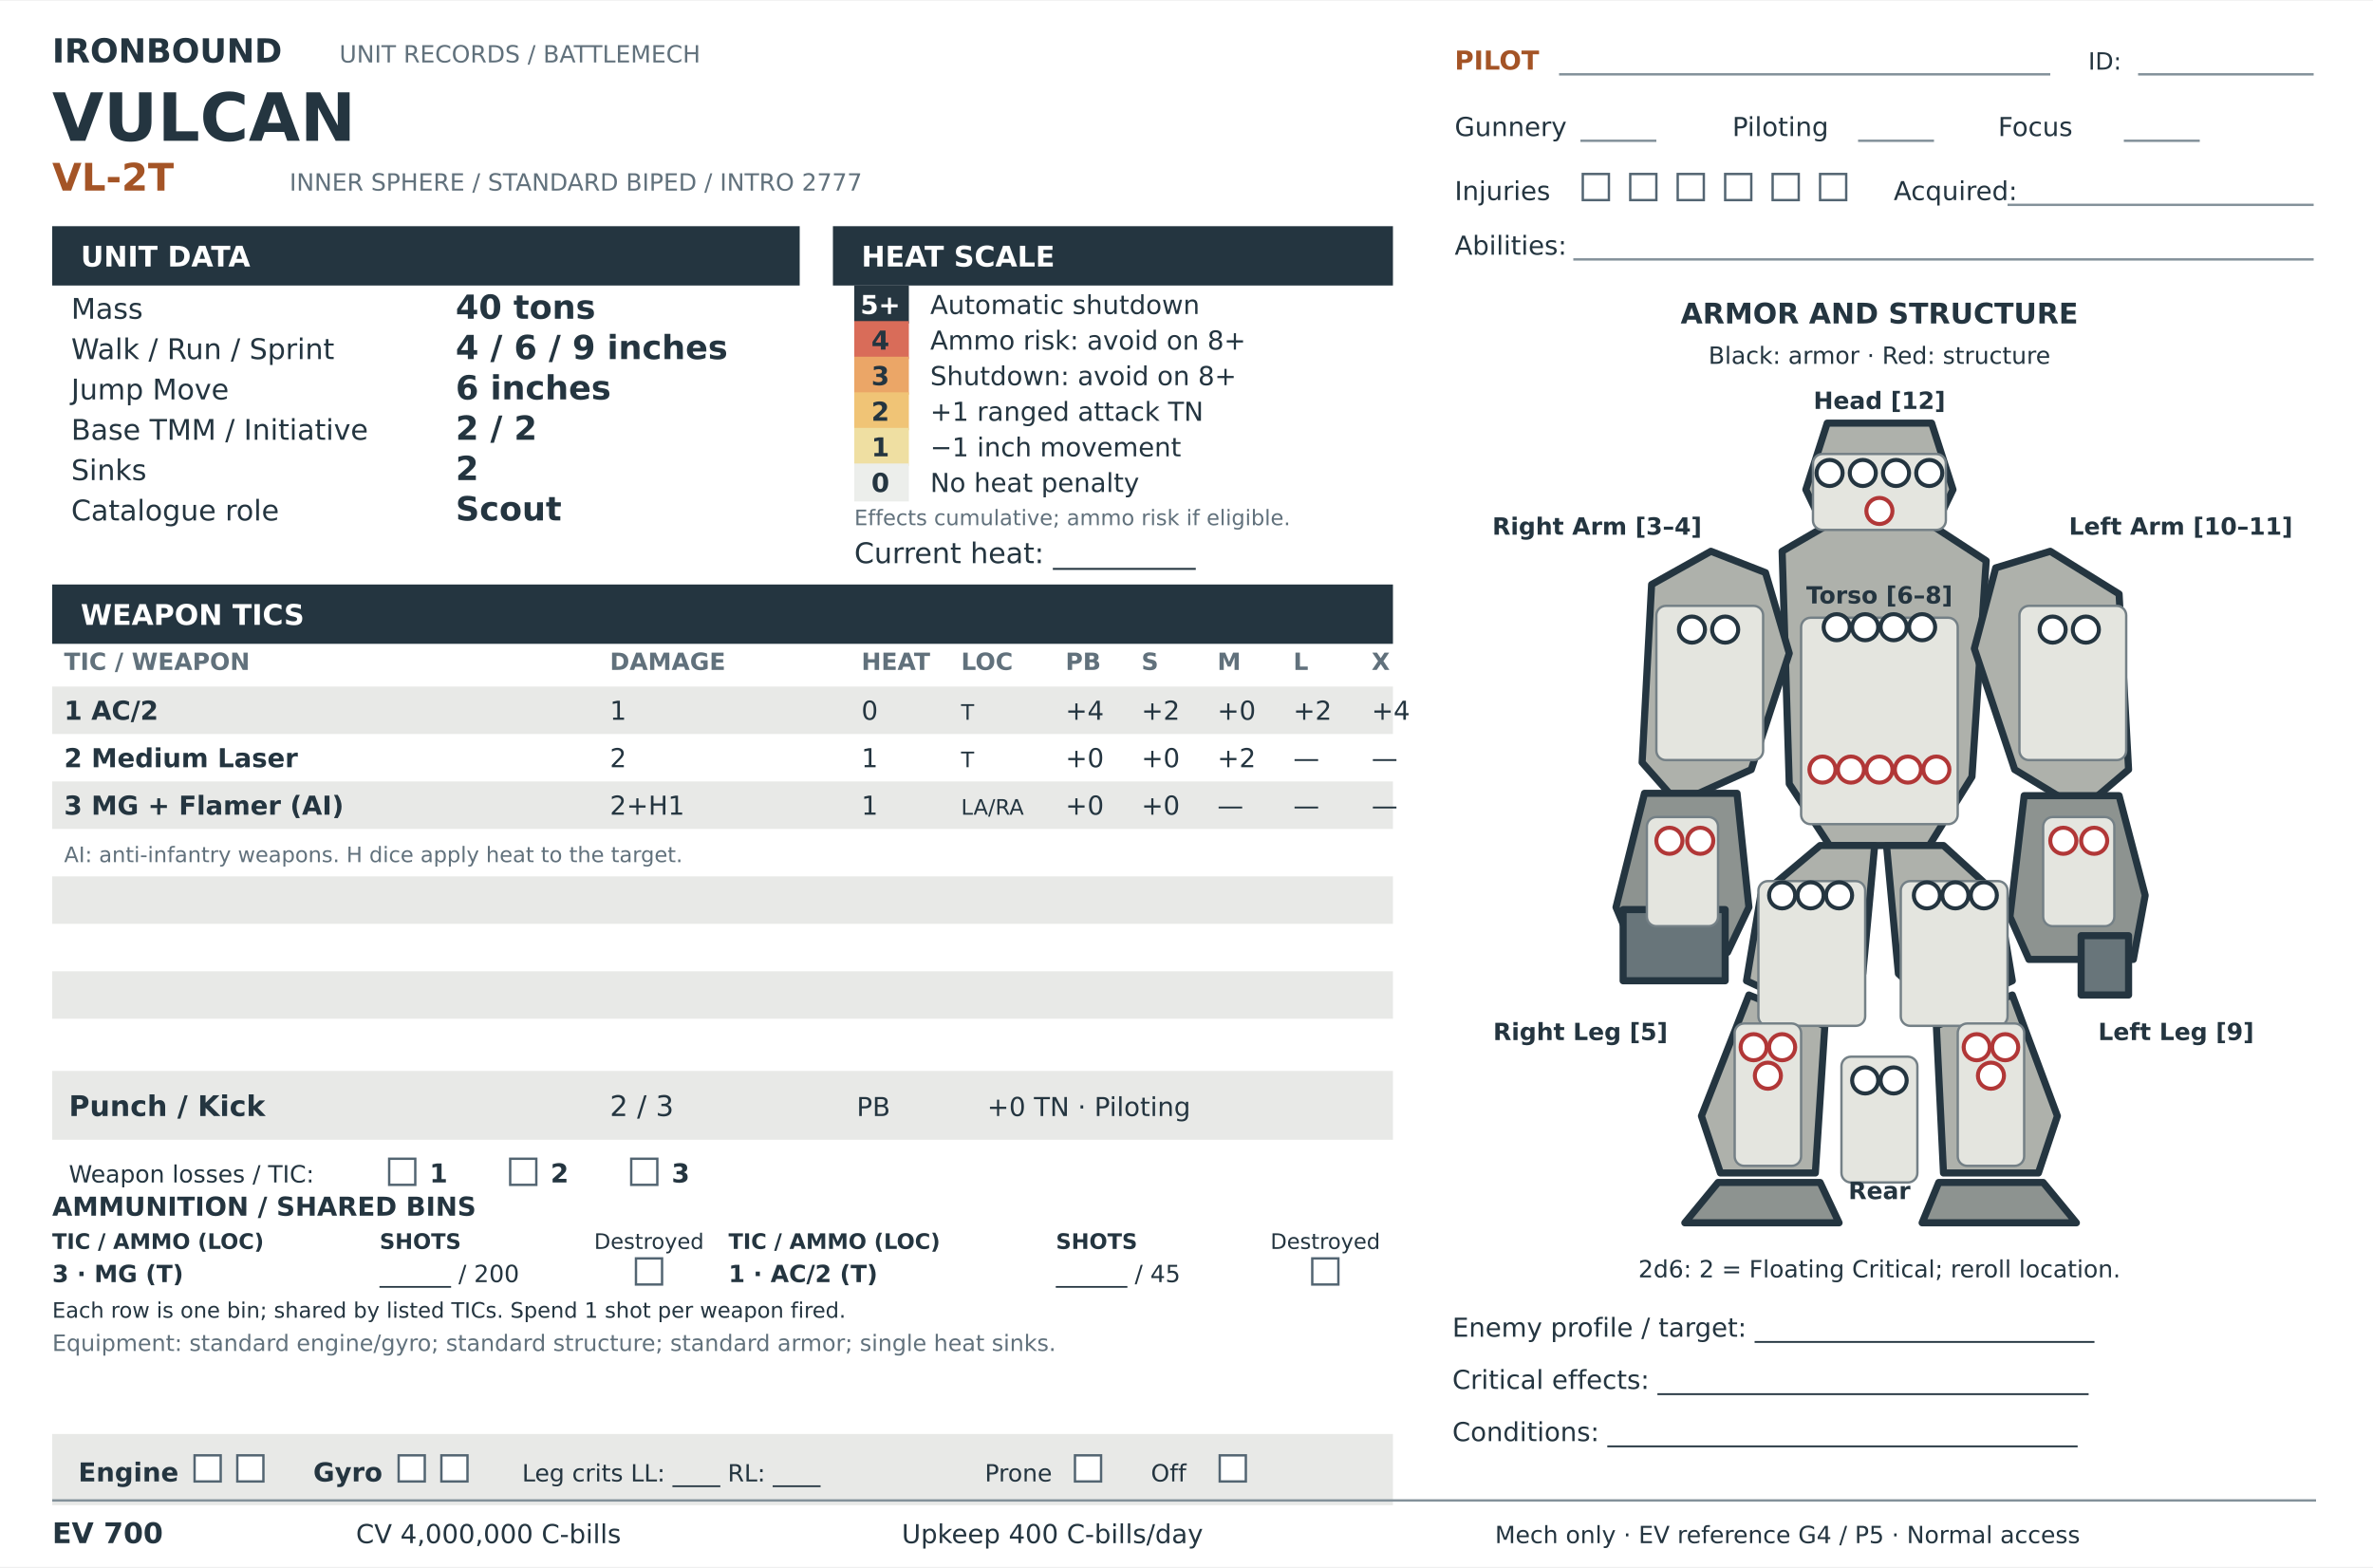
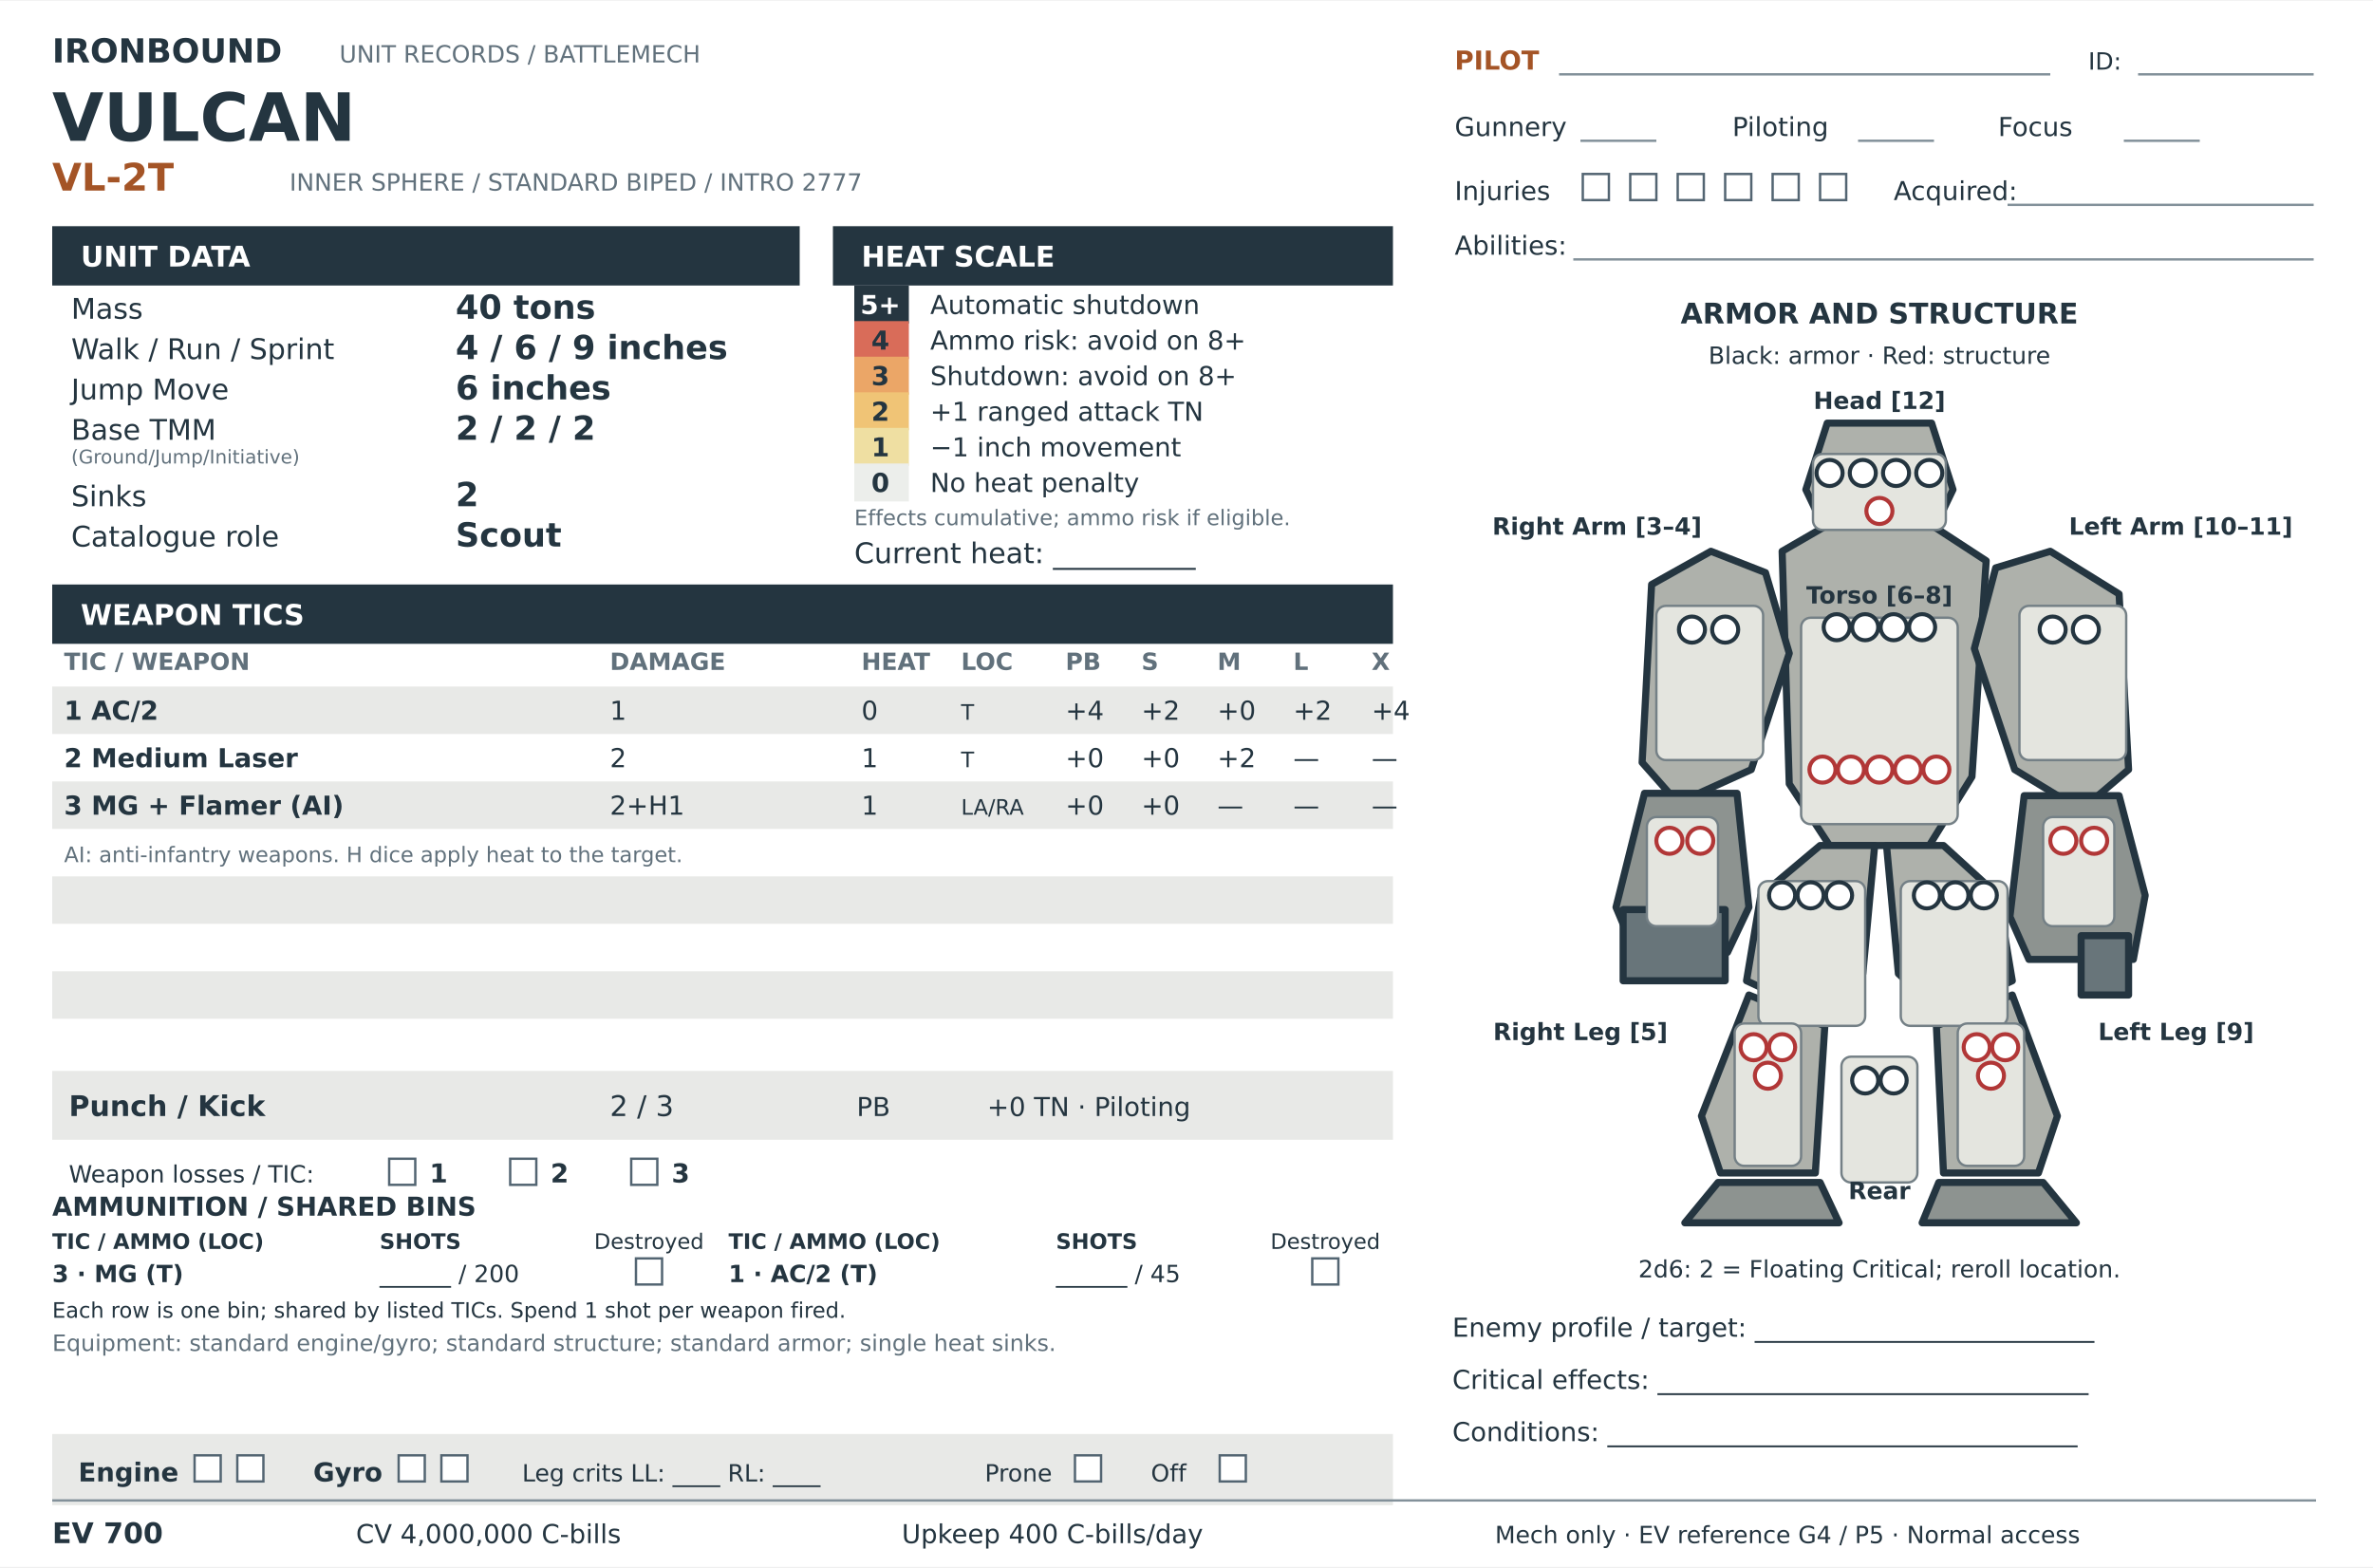
<svg xmlns="http://www.w3.org/2000/svg" width="277mm" height="183mm" viewBox="0 0 1000 660" role="img" aria-labelledby="title desc">
  <g font-family="Arial, Helvetica, sans-serif">
    <rect x="0" y="0" width="1000" height="660" rx="0" fill="#fff" stroke="none" />
    <text x="22" y="26" font-family="DejaVu Sans, Arial, sans-serif" font-size="14" font-weight="bold" fill="#243540" text-anchor="start">IRONBOUND</text>
    <text x="143" y="26" font-family="DejaVu Sans, Arial, sans-serif" font-size="10" fill="#61717c" text-anchor="start">UNIT RECORDS / BATTLEMECH</text>
    <text x="22" y="59" font-family="DejaVu Sans, Arial, sans-serif" font-size="28" font-weight="bold" fill="#243540" text-anchor="start">VULCAN</text>
    <text x="22" y="80" font-family="DejaVu Sans, Arial, sans-serif" font-size="16" font-weight="bold" fill="#a45426" text-anchor="start">VL-2T</text>
    <text x="122" y="80" font-family="DejaVu Sans, Arial, sans-serif" font-size="10" fill="#61717c" text-anchor="start">INNER SPHERE / STANDARD BIPED / INTRO 2777</text>
    <text x="613" y="29" font-family="DejaVu Sans, Arial, sans-serif" font-size="11" font-weight="bold" fill="#a45426" text-anchor="start">PILOT</text>
    <path d="M657 31H864" fill="none" stroke="#83919a" />
    <text x="880" y="29" font-family="DejaVu Sans, Arial, sans-serif" font-size="10" fill="#243540" text-anchor="start">ID:</text>
    <path d="M901 31H975" fill="none" stroke="#83919a" />
    <text x="613" y="57" font-family="DejaVu Sans, Arial, sans-serif" font-size="11" fill="#243540" text-anchor="start">Gunnery</text>
    <path d="M666 59H698" fill="none" stroke="#83919a" />
    <text x="730" y="57" font-family="DejaVu Sans, Arial, sans-serif" font-size="11" fill="#243540" text-anchor="start">Piloting</text>
    <path d="M783 59H815" fill="none" stroke="#83919a" />
    <text x="842" y="57" font-family="DejaVu Sans, Arial, sans-serif" font-size="11" fill="#243540" text-anchor="start">Focus</text>
    <path d="M895 59H927" fill="none" stroke="#83919a" />
    <text x="613" y="84" font-family="DejaVu Sans, Arial, sans-serif" font-size="11" fill="#243540" text-anchor="start">Injuries</text>
    <rect x="667" y="73" width="11" height="11" rx="0" fill="#fff" stroke="#536572" />
    <rect x="687" y="73" width="11" height="11" rx="0" fill="#fff" stroke="#536572" />
    <rect x="707" y="73" width="11" height="11" rx="0" fill="#fff" stroke="#536572" />
    <rect x="727" y="73" width="11" height="11" rx="0" fill="#fff" stroke="#536572" />
    <rect x="747" y="73" width="11" height="11" rx="0" fill="#fff" stroke="#536572" />
    <rect x="767" y="73" width="11" height="11" rx="0" fill="#fff" stroke="#536572" />
    <text x="798" y="84" font-family="DejaVu Sans, Arial, sans-serif" font-size="11" fill="#243540" text-anchor="start">Acquired:</text>
    <path d="M846 86H975" fill="none" stroke="#83919a" />
    <text x="613" y="107" font-family="DejaVu Sans, Arial, sans-serif" font-size="11" fill="#243540" text-anchor="start">Abilities:</text>
    <path d="M663 109H975" fill="none" stroke="#83919a" />
    <rect x="22" y="95" width="315" height="25" rx="0" fill="#243540" stroke="none" />
    <text x="34" y="112" font-family="DejaVu Sans, Arial, sans-serif" font-size="12" font-weight="bold" fill="#fff" text-anchor="start">UNIT DATA</text>
    <rect x="351" y="95" width="236" height="25" rx="0" fill="#243540" stroke="none" />
    <text x="363" y="112" font-family="DejaVu Sans, Arial, sans-serif" font-size="12" font-weight="bold" fill="#fff" text-anchor="start">HEAT SCALE</text>
    <text x="30" y="134" font-family="DejaVu Sans, Arial, sans-serif" font-size="12" fill="#243540" text-anchor="start">Mass</text>
    <text x="192" y="134" font-family="DejaVu Sans, Arial, sans-serif" font-size="14" font-weight="bold" fill="#243540" text-anchor="start">40 tons</text>
    <text x="30" y="151" font-family="DejaVu Sans, Arial, sans-serif" font-size="12" fill="#243540" text-anchor="start">Walk / Run / Sprint</text>
    <text x="192" y="151" font-family="DejaVu Sans, Arial, sans-serif" font-size="14" font-weight="bold" fill="#243540" text-anchor="start">4 / 6 / 9 inches</text>
    <text x="30" y="168" font-family="DejaVu Sans, Arial, sans-serif" font-size="12" fill="#243540" text-anchor="start">Jump Move</text>
    <text x="192" y="168" font-family="DejaVu Sans, Arial, sans-serif" font-size="14" font-weight="bold" fill="#243540" text-anchor="start">6 inches</text>
-     <text x="30" y="185" font-family="DejaVu Sans, Arial, sans-serif" font-size="12" fill="#243540" text-anchor="start">Base TMM / Initiative</text>
-     <text x="192" y="185" font-family="DejaVu Sans, Arial, sans-serif" font-size="14" font-weight="bold" fill="#243540" text-anchor="start">2 / 2</text>
-     <text x="30" y="202" font-family="DejaVu Sans, Arial, sans-serif" font-size="12" fill="#243540" text-anchor="start">Sinks</text>
-     <text x="192" y="202" font-family="DejaVu Sans, Arial, sans-serif" font-size="14" font-weight="bold" fill="#243540" text-anchor="start">2</text>
-     <text x="30" y="219" font-family="DejaVu Sans, Arial, sans-serif" font-size="12" fill="#243540" text-anchor="start">Catalogue role</text>
-     <text x="192" y="219" font-family="DejaVu Sans, Arial, sans-serif" font-size="14" font-weight="bold" fill="#243540" text-anchor="start">Scout</text>
+     <text x="30" y="185" font-family="DejaVu Sans, Arial, sans-serif" font-size="12" fill="#243540" text-anchor="start">Base TMM</text>
+     <text x="30" y="195" font-family="DejaVu Sans, Arial, sans-serif" font-size="8" fill="#61717c" text-anchor="start">(Ground/Jump/Initiative)</text>
+     <text x="192" y="185" font-family="DejaVu Sans, Arial, sans-serif" font-size="14" font-weight="bold" fill="#243540" text-anchor="start">2 / 2 / 2</text>
+     <text x="30" y="213" font-family="DejaVu Sans, Arial, sans-serif" font-size="12" fill="#243540" text-anchor="start">Sinks</text>
+     <text x="192" y="213" font-family="DejaVu Sans, Arial, sans-serif" font-size="14" font-weight="bold" fill="#243540" text-anchor="start">2</text>
+     <text x="30" y="230" font-family="DejaVu Sans, Arial, sans-serif" font-size="12" fill="#243540" text-anchor="start">Catalogue role</text>
+     <text x="192" y="230" font-family="DejaVu Sans, Arial, sans-serif" font-size="14" font-weight="bold" fill="#243540" text-anchor="start">Scout</text>
    <rect x="360" y="120" width="23" height="16" rx="0" fill="#263640" stroke="none" />
    <text x="371" y="132" font-family="DejaVu Sans, Arial, sans-serif" font-size="11" font-weight="bold" fill="#fff" text-anchor="middle">5+</text>
    <text x="392" y="132" font-family="DejaVu Sans, Arial, sans-serif" font-size="11" fill="#243540" text-anchor="start">Automatic shutdown</text>
    <rect x="360" y="135" width="23" height="16" rx="0" fill="#d96c59" stroke="none" />
    <text x="371" y="147" font-family="DejaVu Sans, Arial, sans-serif" font-size="11" font-weight="bold" fill="#243540" text-anchor="middle">4</text>
    <text x="392" y="147" font-family="DejaVu Sans, Arial, sans-serif" font-size="11" fill="#243540" text-anchor="start">Ammo risk: avoid on 8+</text>
    <rect x="360" y="150" width="23" height="16" rx="0" fill="#eba667" stroke="none" />
    <text x="371" y="162" font-family="DejaVu Sans, Arial, sans-serif" font-size="11" font-weight="bold" fill="#243540" text-anchor="middle">3</text>
    <text x="392" y="162" font-family="DejaVu Sans, Arial, sans-serif" font-size="11" fill="#243540" text-anchor="start">Shutdown: avoid on 8+</text>
    <rect x="360" y="165" width="23" height="16" rx="0" fill="#f0c476" stroke="none" />
    <text x="371" y="177" font-family="DejaVu Sans, Arial, sans-serif" font-size="11" font-weight="bold" fill="#243540" text-anchor="middle">2</text>
    <text x="392" y="177" font-family="DejaVu Sans, Arial, sans-serif" font-size="11" fill="#243540" text-anchor="start">+1 ranged attack TN</text>
    <rect x="360" y="180" width="23" height="16" rx="0" fill="#efdfa2" stroke="none" />
    <text x="371" y="192" font-family="DejaVu Sans, Arial, sans-serif" font-size="11" font-weight="bold" fill="#243540" text-anchor="middle">1</text>
    <text x="392" y="192" font-family="DejaVu Sans, Arial, sans-serif" font-size="11" fill="#243540" text-anchor="start">−1 inch movement</text>
    <rect x="360" y="195" width="23" height="16" rx="0" fill="#eceeeb" stroke="none" />
    <text x="371" y="207" font-family="DejaVu Sans, Arial, sans-serif" font-size="11" font-weight="bold" fill="#243540" text-anchor="middle">0</text>
    <text x="392" y="207" font-family="DejaVu Sans, Arial, sans-serif" font-size="11" fill="#243540" text-anchor="start">No heat penalty</text>
    <text x="360" y="221" font-family="DejaVu Sans, Arial, sans-serif" font-size="9" fill="#61717c" text-anchor="start">Effects cumulative; ammo risk if eligible.</text>
    <text x="360" y="237" font-family="DejaVu Sans, Arial, sans-serif" font-size="12" fill="#243540" text-anchor="start">Current heat: __________</text>
    <rect x="22" y="246" width="565" height="25" rx="0" fill="#243540" stroke="none" />
    <text x="34" y="263" font-family="DejaVu Sans, Arial, sans-serif" font-size="12" font-weight="bold" fill="#fff" text-anchor="start">WEAPON TICS</text>
    <text x="27" y="282" font-family="DejaVu Sans, Arial, sans-serif" font-size="10" font-weight="bold" fill="#61717c" text-anchor="start">TIC / WEAPON</text>
    <text x="257" y="282" font-family="DejaVu Sans, Arial, sans-serif" font-size="10" font-weight="bold" fill="#61717c" text-anchor="start">DAMAGE</text>
    <text x="363" y="282" font-family="DejaVu Sans, Arial, sans-serif" font-size="10" font-weight="bold" fill="#61717c" text-anchor="start">HEAT</text>
    <text x="405" y="282" font-family="DejaVu Sans, Arial, sans-serif" font-size="10" font-weight="bold" fill="#61717c" text-anchor="start">LOC</text>
    <text x="449" y="282" font-family="DejaVu Sans, Arial, sans-serif" font-size="10" font-weight="bold" fill="#61717c" text-anchor="start">PB</text>
    <text x="481" y="282" font-family="DejaVu Sans, Arial, sans-serif" font-size="10" font-weight="bold" fill="#61717c" text-anchor="start">S</text>
    <text x="513" y="282" font-family="DejaVu Sans, Arial, sans-serif" font-size="10" font-weight="bold" fill="#61717c" text-anchor="start">M</text>
    <text x="545" y="282" font-family="DejaVu Sans, Arial, sans-serif" font-size="10" font-weight="bold" fill="#61717c" text-anchor="start">L</text>
    <text x="578" y="282" font-family="DejaVu Sans, Arial, sans-serif" font-size="10" font-weight="bold" fill="#61717c" text-anchor="start">X</text>
    <rect x="22" y="289" width="565" height="20" rx="0" fill="#e8e9e7" stroke="none" />
    <text x="27" y="303" font-family="DejaVu Sans, Arial, sans-serif" font-size="11" fill="#243540" text-anchor="start" font-weight="bold">1  AC/2</text>
    <text x="257" y="303" font-family="DejaVu Sans, Arial, sans-serif" font-size="11" fill="#243540" text-anchor="start">1</text>
    <text x="363" y="303" font-family="DejaVu Sans, Arial, sans-serif" font-size="11" fill="#243540" text-anchor="start">0</text>
    <text x="405" y="303" font-family="DejaVu Sans, Arial, sans-serif" font-size="9" fill="#243540" text-anchor="start">T</text>
    <text x="449" y="303" font-family="DejaVu Sans, Arial, sans-serif" font-size="11" fill="#243540" text-anchor="start">+4</text>
    <text x="481" y="303" font-family="DejaVu Sans, Arial, sans-serif" font-size="11" fill="#243540" text-anchor="start">+2</text>
    <text x="513" y="303" font-family="DejaVu Sans, Arial, sans-serif" font-size="11" fill="#243540" text-anchor="start">+0</text>
    <text x="545" y="303" font-family="DejaVu Sans, Arial, sans-serif" font-size="11" fill="#243540" text-anchor="start">+2</text>
    <text x="578" y="303" font-family="DejaVu Sans, Arial, sans-serif" font-size="11" fill="#243540" text-anchor="start">+4</text>
    <text x="27" y="323" font-family="DejaVu Sans, Arial, sans-serif" font-size="11" fill="#243540" text-anchor="start" font-weight="bold">2  Medium Laser</text>
    <text x="257" y="323" font-family="DejaVu Sans, Arial, sans-serif" font-size="11" fill="#243540" text-anchor="start">2</text>
    <text x="363" y="323" font-family="DejaVu Sans, Arial, sans-serif" font-size="11" fill="#243540" text-anchor="start">1</text>
    <text x="405" y="323" font-family="DejaVu Sans, Arial, sans-serif" font-size="9" fill="#243540" text-anchor="start">T</text>
    <text x="449" y="323" font-family="DejaVu Sans, Arial, sans-serif" font-size="11" fill="#243540" text-anchor="start">+0</text>
    <text x="481" y="323" font-family="DejaVu Sans, Arial, sans-serif" font-size="11" fill="#243540" text-anchor="start">+0</text>
    <text x="513" y="323" font-family="DejaVu Sans, Arial, sans-serif" font-size="11" fill="#243540" text-anchor="start">+2</text>
    <text x="545" y="323" font-family="DejaVu Sans, Arial, sans-serif" font-size="11" fill="#243540" text-anchor="start">—</text>
    <text x="578" y="323" font-family="DejaVu Sans, Arial, sans-serif" font-size="11" fill="#243540" text-anchor="start">—</text>
    <rect x="22" y="329" width="565" height="20" rx="0" fill="#e8e9e7" stroke="none" />
    <text x="27" y="343" font-family="DejaVu Sans, Arial, sans-serif" font-size="11" fill="#243540" text-anchor="start" font-weight="bold">3  MG + Flamer (AI)</text>
    <text x="257" y="343" font-family="DejaVu Sans, Arial, sans-serif" font-size="11" fill="#243540" text-anchor="start">2+H1</text>
    <text x="363" y="343" font-family="DejaVu Sans, Arial, sans-serif" font-size="11" fill="#243540" text-anchor="start">1</text>
    <text x="405" y="343" font-family="DejaVu Sans, Arial, sans-serif" font-size="9" fill="#243540" text-anchor="start">LA/RA</text>
    <text x="449" y="343" font-family="DejaVu Sans, Arial, sans-serif" font-size="11" fill="#243540" text-anchor="start">+0</text>
    <text x="481" y="343" font-family="DejaVu Sans, Arial, sans-serif" font-size="11" fill="#243540" text-anchor="start">+0</text>
    <text x="513" y="343" font-family="DejaVu Sans, Arial, sans-serif" font-size="11" fill="#243540" text-anchor="start">—</text>
    <text x="545" y="343" font-family="DejaVu Sans, Arial, sans-serif" font-size="11" fill="#243540" text-anchor="start">—</text>
    <text x="578" y="343" font-family="DejaVu Sans, Arial, sans-serif" font-size="11" fill="#243540" text-anchor="start">—</text>
    <text x="27" y="363" font-family="DejaVu Sans, Arial, sans-serif" font-size="11" fill="#243540" text-anchor="start" font-weight="bold" />
    <text x="257" y="363" font-family="DejaVu Sans, Arial, sans-serif" font-size="11" fill="#243540" text-anchor="start" />
    <text x="363" y="363" font-family="DejaVu Sans, Arial, sans-serif" font-size="11" fill="#243540" text-anchor="start" />
    <text x="405" y="363" font-family="DejaVu Sans, Arial, sans-serif" font-size="9" fill="#243540" text-anchor="start" />
    <text x="449" y="363" font-family="DejaVu Sans, Arial, sans-serif" font-size="11" fill="#243540" text-anchor="start" />
    <text x="481" y="363" font-family="DejaVu Sans, Arial, sans-serif" font-size="11" fill="#243540" text-anchor="start" />
    <text x="513" y="363" font-family="DejaVu Sans, Arial, sans-serif" font-size="11" fill="#243540" text-anchor="start" />
    <text x="545" y="363" font-family="DejaVu Sans, Arial, sans-serif" font-size="11" fill="#243540" text-anchor="start" />
    <text x="578" y="363" font-family="DejaVu Sans, Arial, sans-serif" font-size="11" fill="#243540" text-anchor="start" />
    <rect x="22" y="369" width="565" height="20" rx="0" fill="#e8e9e7" stroke="none" />
    <text x="27" y="383" font-family="DejaVu Sans, Arial, sans-serif" font-size="11" fill="#243540" text-anchor="start" font-weight="bold" />
    <text x="257" y="383" font-family="DejaVu Sans, Arial, sans-serif" font-size="11" fill="#243540" text-anchor="start" />
    <text x="363" y="383" font-family="DejaVu Sans, Arial, sans-serif" font-size="11" fill="#243540" text-anchor="start" />
    <text x="405" y="383" font-family="DejaVu Sans, Arial, sans-serif" font-size="9" fill="#243540" text-anchor="start" />
    <text x="449" y="383" font-family="DejaVu Sans, Arial, sans-serif" font-size="11" fill="#243540" text-anchor="start" />
    <text x="481" y="383" font-family="DejaVu Sans, Arial, sans-serif" font-size="11" fill="#243540" text-anchor="start" />
    <text x="513" y="383" font-family="DejaVu Sans, Arial, sans-serif" font-size="11" fill="#243540" text-anchor="start" />
    <text x="545" y="383" font-family="DejaVu Sans, Arial, sans-serif" font-size="11" fill="#243540" text-anchor="start" />
    <text x="578" y="383" font-family="DejaVu Sans, Arial, sans-serif" font-size="11" fill="#243540" text-anchor="start" />
    <text x="27" y="403" font-family="DejaVu Sans, Arial, sans-serif" font-size="11" fill="#243540" text-anchor="start" font-weight="bold" />
    <text x="257" y="403" font-family="DejaVu Sans, Arial, sans-serif" font-size="11" fill="#243540" text-anchor="start" />
    <text x="363" y="403" font-family="DejaVu Sans, Arial, sans-serif" font-size="11" fill="#243540" text-anchor="start" />
    <text x="405" y="403" font-family="DejaVu Sans, Arial, sans-serif" font-size="9" fill="#243540" text-anchor="start" />
    <text x="449" y="403" font-family="DejaVu Sans, Arial, sans-serif" font-size="11" fill="#243540" text-anchor="start" />
    <text x="481" y="403" font-family="DejaVu Sans, Arial, sans-serif" font-size="11" fill="#243540" text-anchor="start" />
    <text x="513" y="403" font-family="DejaVu Sans, Arial, sans-serif" font-size="11" fill="#243540" text-anchor="start" />
    <text x="545" y="403" font-family="DejaVu Sans, Arial, sans-serif" font-size="11" fill="#243540" text-anchor="start" />
    <text x="578" y="403" font-family="DejaVu Sans, Arial, sans-serif" font-size="11" fill="#243540" text-anchor="start" />
    <rect x="22" y="409" width="565" height="20" rx="0" fill="#e8e9e7" stroke="none" />
    <text x="27" y="423" font-family="DejaVu Sans, Arial, sans-serif" font-size="11" fill="#243540" text-anchor="start" font-weight="bold" />
    <text x="257" y="423" font-family="DejaVu Sans, Arial, sans-serif" font-size="11" fill="#243540" text-anchor="start" />
    <text x="363" y="423" font-family="DejaVu Sans, Arial, sans-serif" font-size="11" fill="#243540" text-anchor="start" />
    <text x="405" y="423" font-family="DejaVu Sans, Arial, sans-serif" font-size="9" fill="#243540" text-anchor="start" />
    <text x="449" y="423" font-family="DejaVu Sans, Arial, sans-serif" font-size="11" fill="#243540" text-anchor="start" />
    <text x="481" y="423" font-family="DejaVu Sans, Arial, sans-serif" font-size="11" fill="#243540" text-anchor="start" />
    <text x="513" y="423" font-family="DejaVu Sans, Arial, sans-serif" font-size="11" fill="#243540" text-anchor="start" />
    <text x="545" y="423" font-family="DejaVu Sans, Arial, sans-serif" font-size="11" fill="#243540" text-anchor="start" />
    <text x="578" y="423" font-family="DejaVu Sans, Arial, sans-serif" font-size="11" fill="#243540" text-anchor="start" />
    <text x="27" y="443" font-family="DejaVu Sans, Arial, sans-serif" font-size="11" fill="#243540" text-anchor="start" font-weight="bold" />
    <text x="257" y="443" font-family="DejaVu Sans, Arial, sans-serif" font-size="11" fill="#243540" text-anchor="start" />
    <text x="363" y="443" font-family="DejaVu Sans, Arial, sans-serif" font-size="11" fill="#243540" text-anchor="start" />
    <text x="405" y="443" font-family="DejaVu Sans, Arial, sans-serif" font-size="9" fill="#243540" text-anchor="start" />
    <text x="449" y="443" font-family="DejaVu Sans, Arial, sans-serif" font-size="11" fill="#243540" text-anchor="start" />
    <text x="481" y="443" font-family="DejaVu Sans, Arial, sans-serif" font-size="11" fill="#243540" text-anchor="start" />
    <text x="513" y="443" font-family="DejaVu Sans, Arial, sans-serif" font-size="11" fill="#243540" text-anchor="start" />
    <text x="545" y="443" font-family="DejaVu Sans, Arial, sans-serif" font-size="11" fill="#243540" text-anchor="start" />
    <text x="578" y="443" font-family="DejaVu Sans, Arial, sans-serif" font-size="11" fill="#243540" text-anchor="start" />
    <rect x="22" y="451" width="565" height="29" rx="0" fill="#e8e9e7" stroke="none" />
    <text x="29" y="470" font-family="DejaVu Sans, Arial, sans-serif" font-size="12" font-weight="bold" fill="#243540" text-anchor="start">Punch / Kick</text>
    <text x="257" y="470" font-family="DejaVu Sans, Arial, sans-serif" font-size="12" fill="#243540" text-anchor="start">2 / 3</text>
    <text x="361" y="470" font-family="DejaVu Sans, Arial, sans-serif" font-size="11" fill="#243540" text-anchor="start">PB</text>
    <text x="416" y="470" font-family="DejaVu Sans, Arial, sans-serif" font-size="11" fill="#243540" text-anchor="start">+0 TN · Piloting</text>
    <rect x="22" y="604" width="565" height="30" rx="0" fill="#e8e9e7" stroke="none" />
    <text x="33" y="624" font-family="DejaVu Sans, Arial, sans-serif" font-size="11" font-weight="bold" fill="#243540" text-anchor="start">Engine</text>
    <rect x="82" y="613" width="11" height="11" rx="0" fill="#fff" stroke="#536572" />
    <rect x="100" y="613" width="11" height="11" rx="0" fill="#fff" stroke="#536572" />
    <text x="132" y="624" font-family="DejaVu Sans, Arial, sans-serif" font-size="11" font-weight="bold" fill="#243540" text-anchor="start">Gyro</text>
    <rect x="168" y="613" width="11" height="11" rx="0" fill="#fff" stroke="#536572" />
    <rect x="186" y="613" width="11" height="11" rx="0" fill="#fff" stroke="#536572" />
    <text x="220" y="624" font-family="DejaVu Sans, Arial, sans-serif" font-size="10" fill="#243540" text-anchor="start">Leg crits  LL: ____  RL: ____</text>
    <text x="415" y="624" font-family="DejaVu Sans, Arial, sans-serif" font-size="10" fill="#243540" text-anchor="start">Prone</text>
    <rect x="453" y="613" width="11" height="11" rx="0" fill="#fff" stroke="#536572" />
    <text x="485" y="624" font-family="DejaVu Sans, Arial, sans-serif" font-size="10" fill="#243540" text-anchor="start">Off</text>
    <rect x="514" y="613" width="11" height="11" rx="0" fill="#fff" stroke="#536572" />
    <g transform="translate(612 120)">
      <text x="180" y="16" font-family="DejaVu Sans, Arial, sans-serif" font-size="12" font-weight="bold" fill="#243540" text-anchor="middle">ARMOR AND STRUCTURE</text>
      <text x="180" y="33" font-family="DejaVu Sans, Arial, sans-serif" font-size="10" fill="#243540" text-anchor="middle">Black: armor · Red: structure</text>
      <path d="M158 58H202L211 86L200 109H160L149 86Z" fill="#aeb1ab" stroke="#243540" stroke-width="3" stroke-linejoin="round" />
      <path d="M139 112L158 101H202L225 116L219 207L201 236H159L142 210Z" fill="#aeb1ab" stroke="#243540" stroke-width="3" stroke-linejoin="round" />
      <path d="M132 121L109 112L84 126L80 201L95 218L126 204L142 155Z" fill="#aeb1ab" stroke="#243540" stroke-width="3" stroke-linejoin="round" />
      <path d="M229 119L252 112L281 130L285 204L265 221L237 204L220 153Z" fill="#aeb1ab" stroke="#243540" stroke-width="3" stroke-linejoin="round" />
      <path d="M81 214H120L125 262L116 281H77L69 262Z" fill="#8d9390" stroke="#243540" stroke-width="3" stroke-linejoin="round" />
      <path d="M241 215H281L292 257L287 284H243L235 266Z" fill="#8d9390" stroke="#243540" stroke-width="3" stroke-linejoin="round" />
      <path d="M72 263H115V293H72Z" fill="#68757a" stroke="#243540" stroke-width="3" stroke-linejoin="round" />
      <path d="M265 274H285V299H265Z" fill="#68757a" stroke="#243540" stroke-width="3" stroke-linejoin="round" />
      <path d="M155 236H178L173 290L154 307L124 293L130 257Z" fill="#aeb1ab" stroke="#243540" stroke-width="3" stroke-linejoin="round" />
      <path d="M183 236H207L230 257L236 293L206 307L188 290Z" fill="#aeb1ab" stroke="#243540" stroke-width="3" stroke-linejoin="round" />
      <path d="M125 299L157 312L153 374H113L105 350Z" fill="#aeb1ab" stroke="#243540" stroke-width="3" stroke-linejoin="round" />
      <path d="M204 312L236 299L255 350L247 374H207Z" fill="#aeb1ab" stroke="#243540" stroke-width="3" stroke-linejoin="round" />
      <path d="M112 378H155L163 395H98Z" fill="#8d9390" stroke="#243540" stroke-width="3" stroke-linejoin="round" />
      <path d="M205 378H249L263 395H198Z" fill="#8d9390" stroke="#243540" stroke-width="3" stroke-linejoin="round" />
      <rect x="152" y="71" width="56" height="32" rx="4" fill="#e4e5df" stroke="#748086" />
      <rect x="147" y="140" width="66" height="87" rx="4" fill="#e4e5df" stroke="#748086" />
      <rect x="86" y="135" width="45" height="65" rx="4" fill="#e4e5df" stroke="#748086" />
      <rect x="239" y="135" width="45" height="65" rx="4" fill="#e4e5df" stroke="#748086" />
      <rect x="82" y="224" width="30" height="46" rx="4" fill="#e4e5df" stroke="#748086" />
      <rect x="249" y="224" width="30" height="46" rx="4" fill="#e4e5df" stroke="#748086" />
      <rect x="129" y="251" width="45" height="61" rx="4" fill="#e4e5df" stroke="#748086" />
      <rect x="189" y="251" width="45" height="61" rx="4" fill="#e4e5df" stroke="#748086" />
      <rect x="119" y="311" width="28" height="60" rx="4" fill="#e4e5df" stroke="#748086" />
      <rect x="213" y="311" width="28" height="60" rx="4" fill="#e4e5df" stroke="#748086" />
      <rect x="164" y="325" width="32" height="53" rx="4" fill="#e4e5df" stroke="#748086" />
      <text x="180" y="52" font-family="DejaVu Sans, Arial, sans-serif" font-size="10" font-weight="bold" fill="#243540" text-anchor="middle">Head [12]</text>
      <text x="180" y="134" font-family="DejaVu Sans, Arial, sans-serif" font-size="10" font-weight="bold" fill="#243540" text-anchor="middle">Torso [6–8]</text>
      <text x="61" y="105" font-family="DejaVu Sans, Arial, sans-serif" font-size="10" font-weight="bold" fill="#243540" text-anchor="middle">Right Arm [3–4]</text>
      <text x="307" y="105" font-family="DejaVu Sans, Arial, sans-serif" font-size="10" font-weight="bold" fill="#243540" text-anchor="middle">Left Arm [10–11]</text>
      <text x="54" y="318" font-family="DejaVu Sans, Arial, sans-serif" font-size="10" font-weight="bold" fill="#243540" text-anchor="middle">Right Leg [5]</text>
      <text x="305" y="318" font-family="DejaVu Sans, Arial, sans-serif" font-size="10" font-weight="bold" fill="#243540" text-anchor="middle">Left Leg [9]</text>
      <text x="180" y="385" font-family="DejaVu Sans, Arial, sans-serif" font-size="10" font-weight="bold" fill="#243540" text-anchor="middle">Rear</text>
      <text x="180" y="418" font-family="DejaVu Sans, Arial, sans-serif" font-size="10" fill="#243540" text-anchor="middle">2d6: 2 = Floating Critical; reroll location.</text>
      <text x="0" y="443" font-family="DejaVu Sans, Arial, sans-serif" font-size="11" fill="#243540" text-anchor="start">Enemy profile / target: __________________________</text>
      <text x="0" y="465" font-family="DejaVu Sans, Arial, sans-serif" font-size="11" fill="#243540" text-anchor="start">Critical effects: _________________________________</text>
      <text x="0" y="487" font-family="DejaVu Sans, Arial, sans-serif" font-size="11" fill="#243540" text-anchor="start">Conditions: ____________________________________</text>
      <circle cx="159.0" cy="79" r="5.5" fill="#fff" stroke="#243540" stroke-width="1.7" />
      <circle cx="173.0" cy="79" r="5.5" fill="#fff" stroke="#243540" stroke-width="1.7" />
      <circle cx="187.0" cy="79" r="5.5" fill="#fff" stroke="#243540" stroke-width="1.7" />
      <circle cx="201.0" cy="79" r="5.5" fill="#fff" stroke="#243540" stroke-width="1.7" />
      <circle cx="180.0" cy="95" r="5.5" fill="#fff" stroke="#b13737" stroke-width="1.7" />
      <circle cx="162.0" cy="144" r="5.5" fill="#fff" stroke="#243540" stroke-width="1.7" />
      <circle cx="174.0" cy="144" r="5.5" fill="#fff" stroke="#243540" stroke-width="1.7" />
      <circle cx="186.0" cy="144" r="5.5" fill="#fff" stroke="#243540" stroke-width="1.7" />
      <circle cx="198.0" cy="144" r="5.5" fill="#fff" stroke="#243540" stroke-width="1.7" />
      <circle cx="156.0" cy="204" r="5.5" fill="#fff" stroke="#b13737" stroke-width="1.7" />
      <circle cx="168.0" cy="204" r="5.5" fill="#fff" stroke="#b13737" stroke-width="1.7" />
      <circle cx="180.0" cy="204" r="5.5" fill="#fff" stroke="#b13737" stroke-width="1.7" />
      <circle cx="192.0" cy="204" r="5.5" fill="#fff" stroke="#b13737" stroke-width="1.7" />
      <circle cx="204.0" cy="204" r="5.5" fill="#fff" stroke="#b13737" stroke-width="1.7" />
      <circle cx="101.0" cy="145" r="5.5" fill="#fff" stroke="#243540" stroke-width="1.7" />
      <circle cx="115.0" cy="145" r="5.5" fill="#fff" stroke="#243540" stroke-width="1.7" />
      <circle cx="91.5" cy="234" r="5.5" fill="#fff" stroke="#b13737" stroke-width="1.7" />
      <circle cx="104.5" cy="234" r="5.5" fill="#fff" stroke="#b13737" stroke-width="1.7" />
      <circle cx="253.0" cy="145" r="5.5" fill="#fff" stroke="#243540" stroke-width="1.7" />
      <circle cx="267.0" cy="145" r="5.5" fill="#fff" stroke="#243540" stroke-width="1.7" />
      <circle cx="257.5" cy="234" r="5.5" fill="#fff" stroke="#b13737" stroke-width="1.7" />
      <circle cx="270.5" cy="234" r="5.5" fill="#fff" stroke="#b13737" stroke-width="1.7" />
      <circle cx="139.0" cy="257" r="5.5" fill="#fff" stroke="#243540" stroke-width="1.7" />
      <circle cx="151.0" cy="257" r="5.5" fill="#fff" stroke="#243540" stroke-width="1.7" />
      <circle cx="163.0" cy="257" r="5.5" fill="#fff" stroke="#243540" stroke-width="1.7" />
      <circle cx="127.0" cy="321" r="5.5" fill="#fff" stroke="#b13737" stroke-width="1.7" />
      <circle cx="139.0" cy="321" r="5.5" fill="#fff" stroke="#b13737" stroke-width="1.7" />
      <circle cx="133.0" cy="333" r="5.5" fill="#fff" stroke="#b13737" stroke-width="1.7" />
      <circle cx="200.0" cy="257" r="5.5" fill="#fff" stroke="#243540" stroke-width="1.7" />
      <circle cx="212.0" cy="257" r="5.5" fill="#fff" stroke="#243540" stroke-width="1.7" />
      <circle cx="224.0" cy="257" r="5.5" fill="#fff" stroke="#243540" stroke-width="1.7" />
      <circle cx="221.0" cy="321" r="5.5" fill="#fff" stroke="#b13737" stroke-width="1.7" />
      <circle cx="233.0" cy="321" r="5.5" fill="#fff" stroke="#b13737" stroke-width="1.7" />
      <circle cx="227.0" cy="333" r="5.5" fill="#fff" stroke="#b13737" stroke-width="1.7" />
      <circle cx="174.0" cy="335" r="5.5" fill="#fff" stroke="#243540" stroke-width="1.7" />
      <circle cx="186.0" cy="335" r="5.5" fill="#fff" stroke="#243540" stroke-width="1.7" />
    </g>
    <path d="M22 632H976" fill="none" stroke="#83919a" />
    <text x="22" y="650" font-family="DejaVu Sans, Arial, sans-serif" font-size="12" font-weight="bold" fill="#243540" text-anchor="start">EV 700</text>
    <text x="150" y="650" font-family="DejaVu Sans, Arial, sans-serif" font-size="11" fill="#243540" text-anchor="start">CV 4,000,000 C-bills</text>
    <text x="380" y="650" font-family="DejaVu Sans, Arial, sans-serif" font-size="11" fill="#243540" text-anchor="start">Upkeep 400 C-bills/day</text>
    <text x="630" y="650" font-family="DejaVu Sans, Arial, sans-serif" font-size="10" fill="#243540" text-anchor="start">Mech only · EV reference G4 / P5 · Normal access</text>
    <text x="29" y="498" font-family="DejaVu Sans, Arial, sans-serif" font-size="10" fill="#243540" text-anchor="start">Weapon losses / TIC:</text>
    <rect x="164" y="488" width="11" height="11" fill="#fff" stroke="#536572" />
    <text x="181" y="498" font-family="DejaVu Sans, Arial, sans-serif" font-size="11" fill="#243540" text-anchor="start" font-weight="bold">1</text>
    <rect x="215" y="488" width="11" height="11" fill="#fff" stroke="#536572" />
    <text x="232" y="498" font-family="DejaVu Sans, Arial, sans-serif" font-size="11" fill="#243540" text-anchor="start" font-weight="bold">2</text>
    <rect x="266" y="488" width="11" height="11" fill="#fff" stroke="#536572" />
    <text x="283" y="498" font-family="DejaVu Sans, Arial, sans-serif" font-size="11" fill="#243540" text-anchor="start" font-weight="bold">3</text>
    <text x="22" y="512" font-family="DejaVu Sans, Arial, sans-serif" font-size="11" fill="#243540" text-anchor="start" font-weight="bold">AMMUNITION / SHARED BINS</text>
    <text x="22" y="526" font-family="DejaVu Sans, Arial, sans-serif" font-size="9" fill="#243540" text-anchor="start" font-weight="bold">TIC / AMMO (LOC)</text>
    <text x="160" y="526" font-family="DejaVu Sans, Arial, sans-serif" font-size="9" fill="#243540" text-anchor="start" font-weight="bold">SHOTS</text>
    <text x="273.5" y="526" font-family="DejaVu Sans, Arial, sans-serif" font-size="9" fill="#243540" text-anchor="middle">Destroyed</text>
    <text x="307" y="526" font-family="DejaVu Sans, Arial, sans-serif" font-size="9" fill="#243540" text-anchor="start" font-weight="bold">TIC / AMMO (LOC)</text>
    <text x="445" y="526" font-family="DejaVu Sans, Arial, sans-serif" font-size="9" fill="#243540" text-anchor="start" font-weight="bold">SHOTS</text>
    <text x="558.5" y="526" font-family="DejaVu Sans, Arial, sans-serif" font-size="9" fill="#243540" text-anchor="middle">Destroyed</text>
    <text x="22" y="540" font-family="DejaVu Sans, Arial, sans-serif" font-size="10" fill="#243540" text-anchor="start" font-weight="bold">3 · MG (T)</text>
    <text x="160" y="540" font-family="DejaVu Sans, Arial, sans-serif" font-size="10" fill="#243540" text-anchor="start">______ / 200</text>
    <rect x="268" y="530" width="11" height="11" fill="#fff" stroke="#536572" />
    <text x="307" y="540" font-family="DejaVu Sans, Arial, sans-serif" font-size="10" fill="#243540" text-anchor="start" font-weight="bold">1 · AC/2 (T)</text>
    <text x="445" y="540" font-family="DejaVu Sans, Arial, sans-serif" font-size="10" fill="#243540" text-anchor="start">______ / 45</text>
    <rect x="553" y="530" width="11" height="11" fill="#fff" stroke="#536572" />
    <text x="22" y="555" font-family="DejaVu Sans, Arial, sans-serif" font-size="9" fill="#243540" text-anchor="start">Each row is one bin; shared by listed TICs. Spend 1 shot per weapon fired.</text>
    <text x="22" y="569" font-family="DejaVu Sans, Arial, sans-serif" font-size="9.5" fill="#61717c" text-anchor="start">Equipment: standard engine/gyro; standard structure; standard armor; single heat sinks.</text>
    <text x="27" y="363" font-family="DejaVu Sans, Arial, sans-serif" font-size="9" fill="#61717c" text-anchor="start">AI: anti-infantry weapons. H dice apply heat to the target.</text>
  </g>
</svg>
